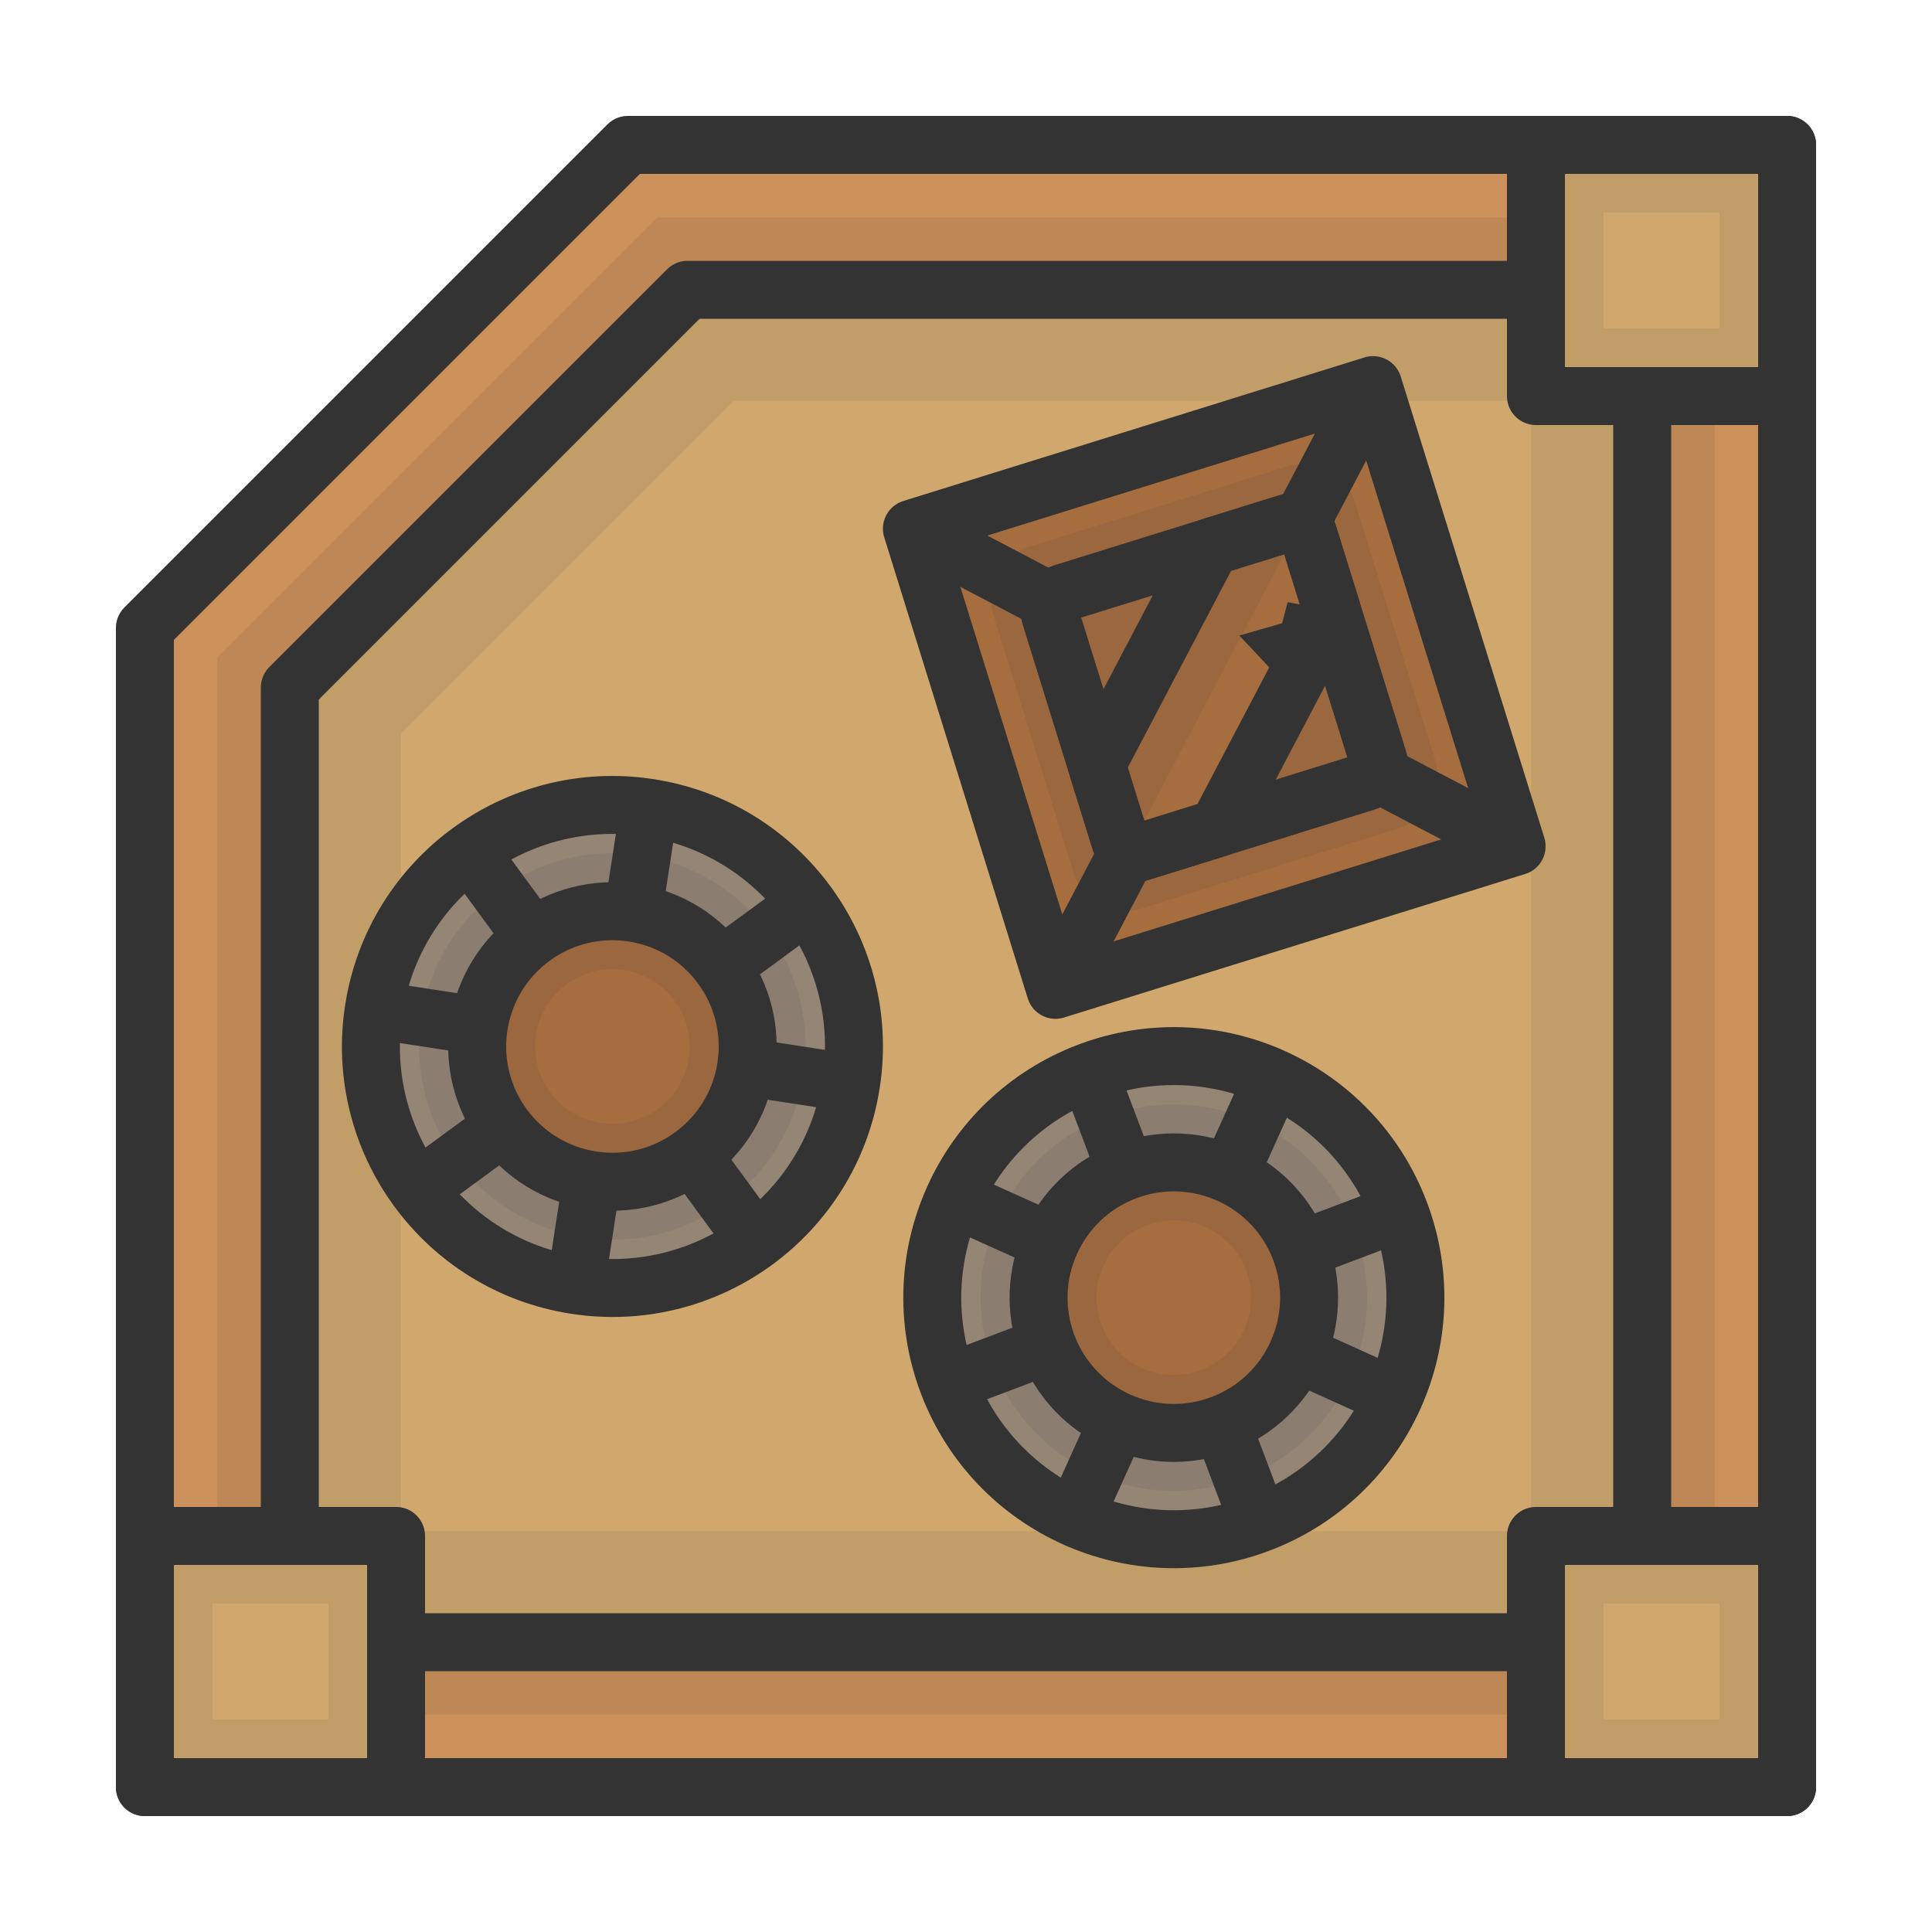
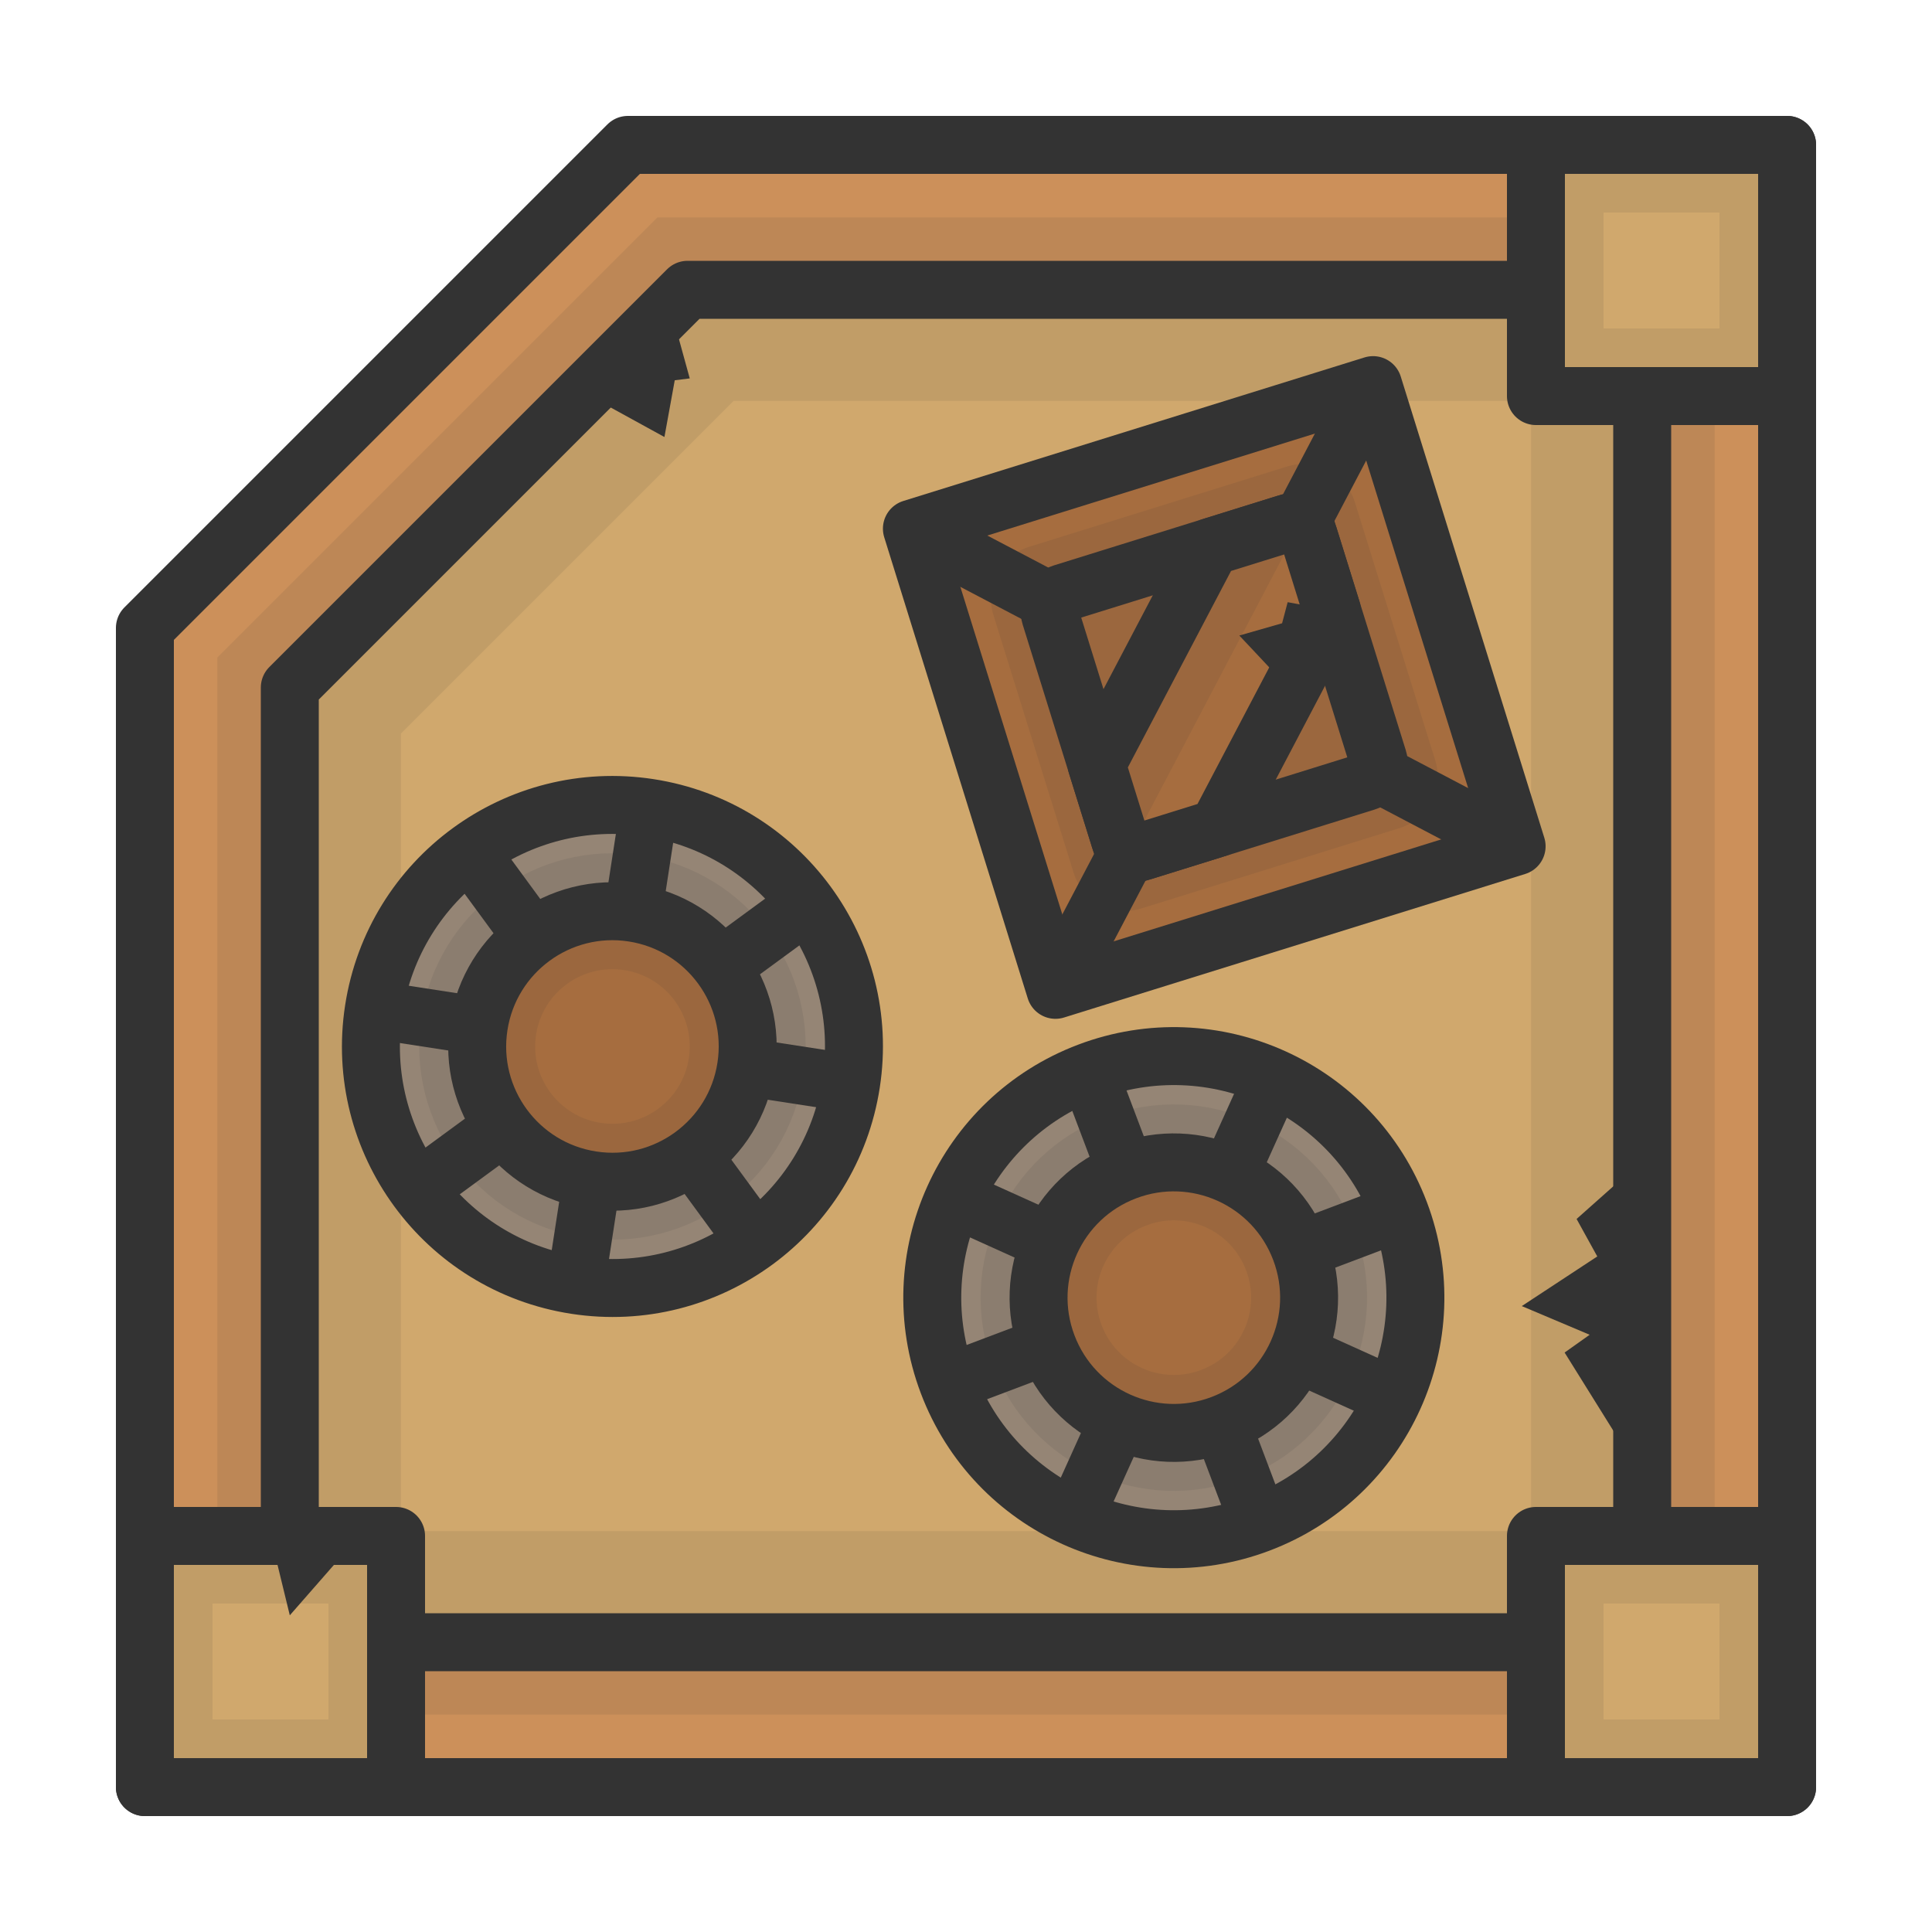
<svg xmlns="http://www.w3.org/2000/svg" width="500mm" height="500mm" viewBox="0 0 500 500" version="1.1" id="svg5">
  <defs id="defs2" />
  <g id="layer1">
    <g id="g29601" transform="matrix(5,0,0,5,2.5e-6,-9.5367432e-6)">
      <path style="fill:#cc905a;fill-opacity:1;stroke:#333333;stroke-width:3;stroke-linecap:butt;stroke-linejoin:round;stroke-miterlimit:4;stroke-dasharray:none;stroke-opacity:1" d="M 7.5,92.5 V 32.5 L 32.5,7.5 H 92.5 V 92.5 Z" id="path1085" />
      <path style="fill:#d0a86d;fill-opacity:1;stroke:#333333;stroke-width:3;stroke-linecap:butt;stroke-linejoin:round;stroke-miterlimit:4;stroke-dasharray:none;stroke-opacity:1" d="M 15,85 V 35.588 L 35.588,15 H 85 v 70 z" id="path1085-6" />
      <path style="fill:none;fill-opacity:1;stroke:#333333;stroke-width:9.5;stroke-linecap:butt;stroke-linejoin:miter;stroke-miterlimit:4;stroke-dasharray:none;stroke-opacity:0.1" d="M 16,84 V 36 L 36,16 h 48 v 68 z" id="path1085-6-90" />
      <path style="fill:none;fill-opacity:1;stroke:#333333;stroke-width:0;stroke-linecap:butt;stroke-linejoin:round;stroke-miterlimit:4;stroke-dasharray:none;stroke-opacity:0.1" d="M 50,82.5 V 36.618 L 30.882,17.5 H -15 v 65 z" id="path1085-6-9" />
    </g>
    <g id="g20707" transform="matrix(5,0,0,5,2.5e-6,-9.5367432e-6)">
      <rect style="fill:#d0a86d;fill-opacity:1;fill-rule:evenodd;stroke:#333333;stroke-width:3;stroke-linecap:round;stroke-linejoin:round;stroke-miterlimit:4;stroke-dasharray:none;stroke-dashoffset:188.976;stroke-opacity:1" id="rect18654" width="13" height="13" x="79.5" y="7.5" ry="0" />
      <rect style="fill:none;fill-opacity:1;fill-rule:evenodd;stroke:#333333;stroke-width:3;stroke-linecap:round;stroke-linejoin:round;stroke-miterlimit:4;stroke-dasharray:none;stroke-dashoffset:188.976;stroke-opacity:0.1" id="rect20543" width="9" height="9" x="81.5" y="9.5" />
    </g>
    <g id="g20707-5" transform="matrix(5,0,0,5,2.5e-6,360)">
      <rect style="fill:#d0a86d;fill-opacity:1;fill-rule:evenodd;stroke:#333333;stroke-width:3;stroke-linecap:round;stroke-linejoin:round;stroke-miterlimit:4;stroke-dasharray:none;stroke-dashoffset:188.976;stroke-opacity:1" id="rect18654-1" width="13" height="13" x="79.5" y="7.5" ry="0" />
      <rect style="fill:none;fill-opacity:1;fill-rule:evenodd;stroke:#333333;stroke-width:3;stroke-linecap:round;stroke-linejoin:round;stroke-miterlimit:4;stroke-dasharray:none;stroke-dashoffset:188.976;stroke-opacity:0.1" id="rect20543-1" width="9" height="9" x="81.5" y="9.5" />
    </g>
    <g id="g20707-1" transform="matrix(5,0,0,5,-360,360)">
      <rect style="fill:#d0a86d;fill-opacity:1;fill-rule:evenodd;stroke:#333333;stroke-width:3;stroke-linecap:round;stroke-linejoin:round;stroke-miterlimit:4;stroke-dasharray:none;stroke-dashoffset:188.976;stroke-opacity:1" id="rect18654-12" width="13" height="13" x="79.5" y="7.5" ry="0" />
      <rect style="fill:none;fill-opacity:1;fill-rule:evenodd;stroke:#333333;stroke-width:3;stroke-linecap:round;stroke-linejoin:round;stroke-miterlimit:4;stroke-dasharray:none;stroke-dashoffset:188.976;stroke-opacity:0.1" id="rect20543-8" width="9" height="9" x="81.5" y="9.5" />
    </g>
    <g id="g2-6" transform="rotate(-17.28961,533.0944,-660.3594)">
      <rect style="fill:#a66d3f;fill-opacity:1;fill-rule:evenodd;stroke:#333333;stroke-width:15;stroke-linecap:round;stroke-linejoin:round;stroke-miterlimit:4;stroke-dasharray:none;stroke-dashoffset:188.976;stroke-opacity:1" id="rect5899-7" width="125" height="125" x="12.5" y="12.5" ry="0" />
      <rect style="fill:none;fill-opacity:1;fill-rule:evenodd;stroke:#333333;stroke-width:28;stroke-linecap:round;stroke-linejoin:round;stroke-miterlimit:4;stroke-dasharray:none;stroke-dashoffset:188.976;stroke-opacity:0.1" id="rect5899-1-2-2" width="70" height="70" x="40" y="40" ry="0" />
      <rect style="fill:#9b673e;fill-opacity:1;fill-rule:evenodd;stroke:#333333;stroke-width:15;stroke-linecap:round;stroke-linejoin:round;stroke-miterlimit:4;stroke-dasharray:none;stroke-dashoffset:188.976;stroke-opacity:1" id="rect5899-1-3" width="70" height="70" x="40" y="40" ry="4.768" />
      <path style="fill:#a66d3f;fill-opacity:1;stroke:#333333;stroke-width:15;stroke-linecap:butt;stroke-linejoin:round;stroke-miterlimit:4;stroke-dasharray:none;stroke-opacity:1" d="m 40,110 -5e-6,-25 45,-45 25,5e-6 5e-5,25 L 65,110 Z" id="path7105-0" />
      <path style="fill:#333333;fill-opacity:0.1;stroke:#000000;stroke-width:0;stroke-linecap:butt;stroke-linejoin:miter;stroke-miterlimit:4;stroke-dasharray:none;stroke-opacity:1" d="M 40,110 V 85 L 85,40 H 110 Z" id="path9607-7" />
      <path style="fill:none;stroke:#333333;stroke-width:15;stroke-linecap:butt;stroke-linejoin:miter;stroke-dasharray:none;stroke-opacity:1" d="M 110,40 132.5,17.5" id="path1-10" />
      <path style="fill:none;stroke:#333333;stroke-width:15;stroke-linecap:butt;stroke-linejoin:miter;stroke-dasharray:none;stroke-opacity:1" d="m 132.5,132.5 -22.5,-22.5" id="path1-5-4" />
      <path style="fill:none;stroke:#333333;stroke-width:15;stroke-linecap:butt;stroke-linejoin:miter;stroke-dasharray:none;stroke-opacity:1" d="m 40,40 -22.5,-22.5" id="path1-1-6" />
      <path style="fill:none;stroke:#333333;stroke-width:15;stroke-linecap:butt;stroke-linejoin:miter;stroke-dasharray:none;stroke-opacity:1" d="m 17.5,132.5 22.5,-22.5" id="path1-5-8-0" />
      <path style="fill:#333333;fill-opacity:1;stroke:#000000;stroke-width:0;stroke-linecap:butt;stroke-linejoin:miter;stroke-dasharray:none;stroke-opacity:1" d="m 94.329,82.888 -9.137,-18.801 11.509,0.264 2.999,-4.783 10.3,5.433 z" id="path2-0" />
    </g>
    <g id="g18120" transform="matrix(4.677205,-1.767416,1.767416,4.677205,270.2731,267.6207)">
      <circle style="fill:#958575;fill-opacity:1;fill-rule:evenodd;stroke:#333333;stroke-width:3;stroke-linecap:round;stroke-linejoin:round;stroke-miterlimit:4;stroke-dasharray:none;stroke-dashoffset:188.976;stroke-opacity:1" id="path12881-6-8" cx="1.448" cy="15.131" r="12.5" />
      <path style="fill:none;stroke:#333333;stroke-width:3;stroke-linecap:butt;stroke-linejoin:miter;stroke-miterlimit:4;stroke-dasharray:none;stroke-opacity:1" d="m -10.052,15.131 h 23" id="path17233-7" />
      <path style="fill:none;stroke:#333333;stroke-width:3;stroke-linecap:butt;stroke-linejoin:miter;stroke-miterlimit:4;stroke-dasharray:none;stroke-opacity:1" d="M -6.684,6.999 9.58,23.263" id="path17233-3-9" />
      <path style="fill:none;stroke:#333333;stroke-width:3;stroke-linecap:butt;stroke-linejoin:miter;stroke-miterlimit:4;stroke-dasharray:none;stroke-opacity:1" d="m 1.448,3.631 v 23" id="path17233-6-1" />
      <path style="fill:none;stroke:#333333;stroke-width:3;stroke-linecap:butt;stroke-linejoin:miter;stroke-miterlimit:4;stroke-dasharray:none;stroke-opacity:1" d="M -6.684,23.263 9.58,6.999" id="path17233-2-5" />
      <circle style="fill:#a66d3f;fill-opacity:1;fill-rule:evenodd;stroke:#333333;stroke-width:3;stroke-linecap:round;stroke-linejoin:round;stroke-miterlimit:4;stroke-dasharray:none;stroke-dashoffset:188.976;stroke-opacity:1" id="path12881-1" cx="1.448" cy="15.131" r="7" />
      <ellipse style="fill:none;fill-opacity:1;fill-rule:evenodd;stroke:#333333;stroke-width:6;stroke-linecap:round;stroke-linejoin:round;stroke-miterlimit:4;stroke-dasharray:none;stroke-dashoffset:188.976;stroke-opacity:0.1" id="path18009" cx="1.448" cy="15.131" rx="7" ry="7" />
    </g>
    <g id="g18120-4" transform="matrix(4.941636,0.7617355,-0.7617355,4.941636,162.8698,194.9519)">
      <circle style="fill:#958575;fill-opacity:1;fill-rule:evenodd;stroke:#333333;stroke-width:3;stroke-linecap:round;stroke-linejoin:round;stroke-miterlimit:4;stroke-dasharray:none;stroke-dashoffset:188.976;stroke-opacity:1" id="path12881-6-8-0" cx="1.448" cy="15.131" r="12.5" />
      <path style="fill:none;stroke:#333333;stroke-width:3;stroke-linecap:butt;stroke-linejoin:miter;stroke-miterlimit:4;stroke-dasharray:none;stroke-opacity:1" d="m -10.052,15.131 h 23" id="path17233-7-8" />
      <path style="fill:none;stroke:#333333;stroke-width:3;stroke-linecap:butt;stroke-linejoin:miter;stroke-miterlimit:4;stroke-dasharray:none;stroke-opacity:1" d="M -6.684,6.999 9.58,23.263" id="path17233-3-9-8" />
      <path style="fill:none;stroke:#333333;stroke-width:3;stroke-linecap:butt;stroke-linejoin:miter;stroke-miterlimit:4;stroke-dasharray:none;stroke-opacity:1" d="m 1.448,3.631 v 23" id="path17233-6-1-5" />
      <path style="fill:none;stroke:#333333;stroke-width:3;stroke-linecap:butt;stroke-linejoin:miter;stroke-miterlimit:4;stroke-dasharray:none;stroke-opacity:1" d="M -6.684,23.263 9.58,6.999" id="path17233-2-5-4" />
      <circle style="fill:#a66d3f;fill-opacity:1;fill-rule:evenodd;stroke:#333333;stroke-width:3;stroke-linecap:round;stroke-linejoin:round;stroke-miterlimit:4;stroke-dasharray:none;stroke-dashoffset:188.976;stroke-opacity:1" id="path12881-1-8" cx="1.448" cy="15.131" r="7" />
      <ellipse style="fill:none;fill-opacity:1;fill-rule:evenodd;stroke:#333333;stroke-width:6;stroke-linecap:round;stroke-linejoin:round;stroke-miterlimit:4;stroke-dasharray:none;stroke-dashoffset:188.976;stroke-opacity:0.1" id="path18009-7" cx="1.448" cy="15.131" rx="7" ry="7" />
    </g>
+     <path style="fill:#333333;stroke:none;stroke-width:0.265px;stroke-linecap:butt;stroke-linejoin:miter;stroke-opacity:1;fill-opacity:1" d="m 151.226,101.715 20.728,11.384 2.67,-14.683 3.883,-0.485 -5.073,-18.422 z" id="path1" />
+     <path style="fill:#333333;stroke:none;stroke-width:0.265px;stroke-linecap:butt;stroke-linejoin:miter;stroke-opacity:1;fill-opacity:1" d="M 92.975,397.5 75,418.044 70,397.5 Z" id="path2" />
+     <path style="fill:#333333;fill-opacity:1;stroke:none;stroke-width:0.205px;stroke-linecap:butt;stroke-linejoin:miter;stroke-opacity:1" d="m 423.655,380.1 -18.735,-30.062 6.482,-4.603 -17.567,-7.421 19.54,-12.846 -5.355,-9.7 15.635,-13.904 z" id="path3" />
  </g>
</svg>
